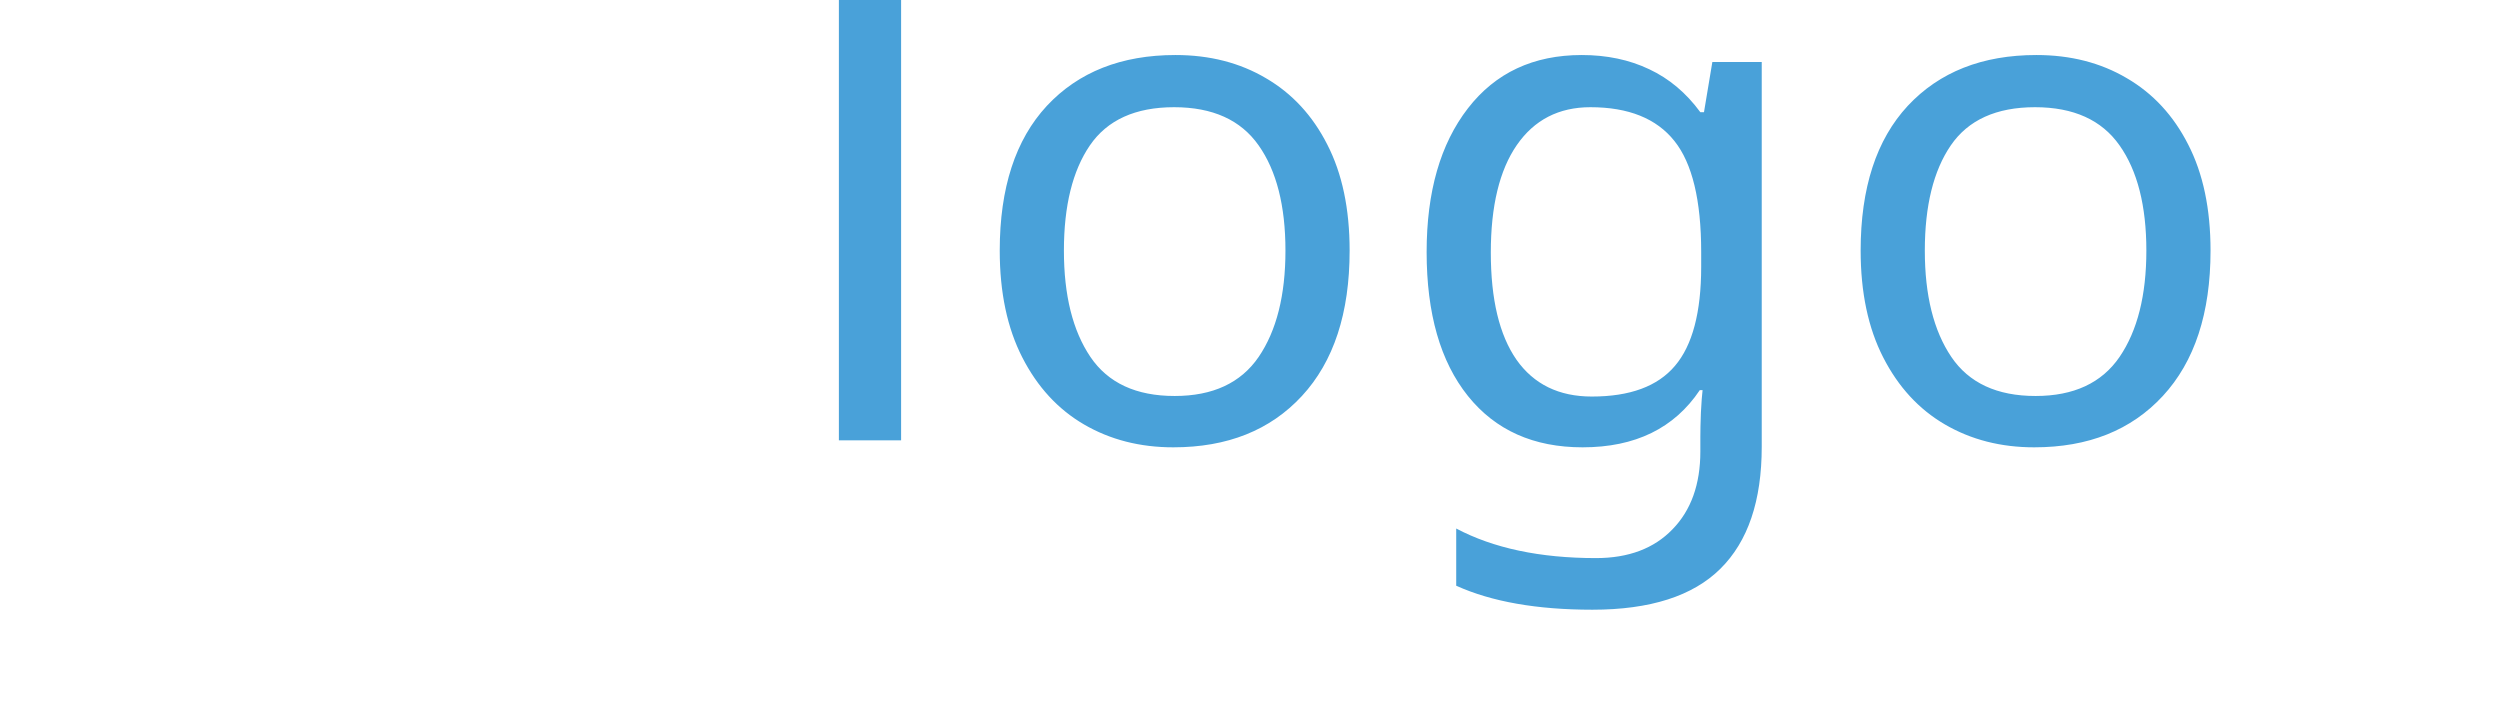
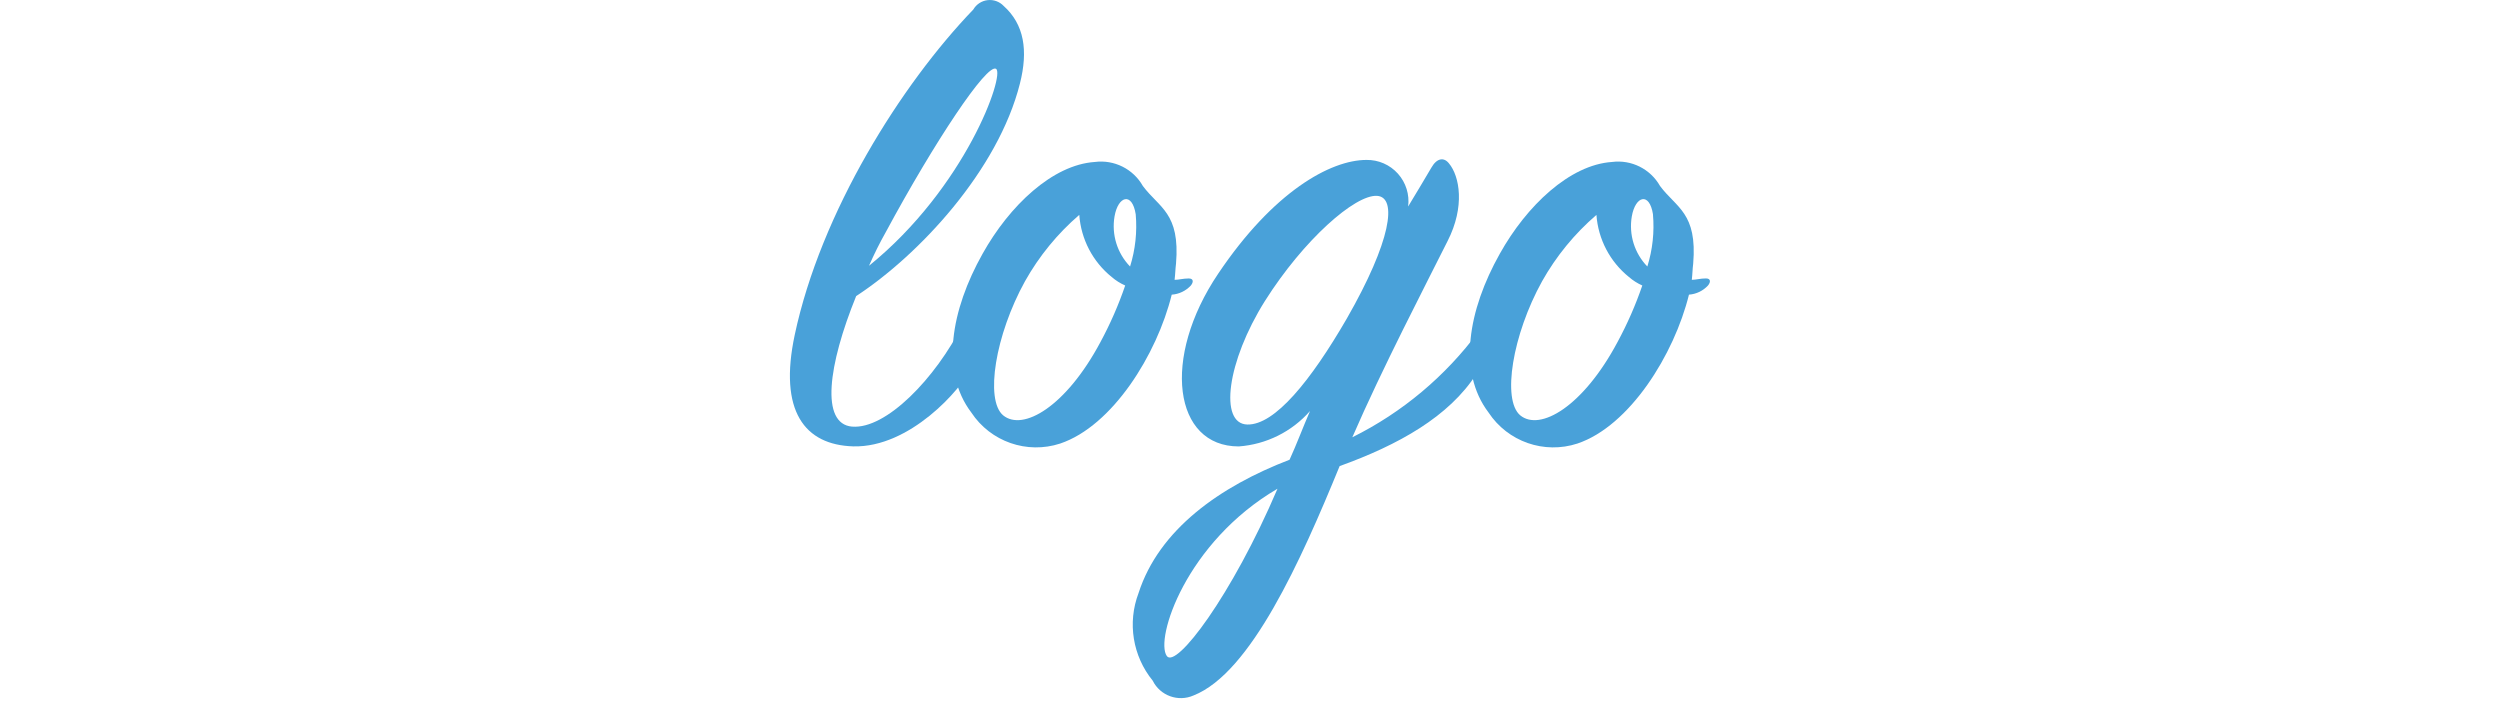
- <svg xmlns="http://www.w3.org/2000/svg" version="1.1" id="Layer_1" x="0px" y="0px" width="140px" height="39.6px" viewBox="-429 481.4 140 39.6" style="enable-background:new -429 481.4 140 39.6;" xml:space="preserve">
-   <style type="text/css">
- 	.st0{fill:#49A1D9;}
- 	.st1{font-family:'SignPainter-HouseScript';}
- 	.st2{font-size:39.517px;}
- </style>
-   <text transform="matrix(1 0 0 1 -385.3819 506.0596)" class="st0 st1 st2">logo</text>
+ <svg xmlns="http://www.w3.org/2000/svg" width="140" height="39.6" viewBox="0 0 140 39.6">
+   <g style="isolation:isolate" fill="#49a1d9">
+     <path d="M47.715 23.89c1.9.16 4.664-2.686 6.2-5.73.277-.513.71-.553.87 0a3.633 3.633 0 0 1-.4 2.45c-.553 1.187-3.438 4.466-6.6 4.387-2.727-.08-4.19-1.976-3.28-6.244 1.462-6.877 5.968-14.03 10-18.22a1.07 1.07 0 0 1 1.7-.2c1.146 1.028 1.383 2.49.91 4.348-1.226 4.862-5.652 9.6-9.17 11.9-1.573 3.873-2.008 7.153-.23 7.31zm8.063-20.036c-.514-.315-3.438 4.07-6.166 9.13a21.19 21.19 0 0 0-.948 1.9c5.414-4.39 7.628-10.713 7.114-11.03z" />
+     <path d="M65.617 16.5c-.83 3.36-3.32 7.35-6.244 8.338a4.346 4.346 0 0 1-4.98-1.738c-1.738-2.292-1.145-5.73.633-8.892 1.5-2.687 3.913-4.98 6.284-5.138A2.694 2.694 0 0 1 64 10.415c.91 1.226 2.095 1.5 1.857 4.348-.04.315-.04.593-.08.908.238 0 .475-.077.792-.077.275 0 .275.2.118.395a1.608 1.608 0 0 1-1.07.512zm-3.36-.987a4.914 4.914 0 0 1-1.817-3.48 13.843 13.843 0 0 0-3.04 3.717c-1.66 3-2.252 6.64-1.225 7.508 1.107.91 3.518-.474 5.454-4.11a20.838 20.838 0 0 0 1.382-3.16 3 3 0 0 1-.754-.475zM63.6 12c-.2-1.265-.988-1.027-1.186.118a3.252 3.252 0 0 0 .87 2.807A7.577 7.577 0 0 0 63.6 12zM75.02 26.1c-2.172 5.3-4.978 11.58-8.18 12.845a1.762 1.762 0 0 1-2.29-.83 4.966 4.966 0 0 1-.792-4.9c1.146-3.558 4.545-5.968 8.457-7.47.4-.87.75-1.818 1.146-2.727A5.878 5.878 0 0 1 69.37 25c-3.636 0-4.347-4.94-1.146-9.682 3.082-4.584 6.283-6.362 8.3-6.362a2.315 2.315 0 0 1 2.332 2.608c.474-.79.908-1.5 1.3-2.174.316-.554.71-.593.988-.237.593.712.91 2.41-.08 4.348-1.185 2.372-3.675 7.154-5.334 10.987a19.707 19.707 0 0 0 7.073-5.927c.237-.316.593-.316.672.08a3.873 3.873 0 0 1-.79 2.29c-1.538 2.407-4.385 3.988-7.664 5.17zM65.34 36.734c.514.75 3.636-3.36 6.2-9.366-5.132 3.004-6.87 8.418-6.2 9.366zm11.777-25.766c-1.225-.08-4.11 2.45-6.283 5.89-2.134 3.4-2.57 6.874-.988 6.915 1.54.04 3.557-2.45 5.572-5.928 2.49-4.345 2.846-6.798 1.7-6.877z" />
+     <path d="M94.582 16.5c-.83 3.36-3.32 7.35-6.244 8.338a4.345 4.345 0 0 1-4.98-1.738c-1.74-2.292-1.146-5.73.632-8.892 1.5-2.687 3.912-4.98 6.284-5.138a2.693 2.693 0 0 1 2.687 1.344c.91 1.226 2.096 1.5 1.858 4.348-.04.315-.04.593-.078.908.236 0 .474-.078.79-.078.276 0 .276.2.118.395a1.607 1.607 0 0 1-1.066.513zm-3.36-.987a4.916 4.916 0 0 1-1.822-3.478 13.853 13.853 0 0 0-3.043 3.715c-1.66 3-2.253 6.64-1.225 7.508 1.106.91 3.517-.474 5.453-4.11a20.9 20.9 0 0 0 1.384-3.16 2.993 2.993 0 0 1-.747-.475zM92.567 12c-.2-1.265-.988-1.027-1.186.118a3.25 3.25 0 0 0 .87 2.807A7.577 7.577 0 0 0 92.565 12z" />
+   </g>
</svg>
